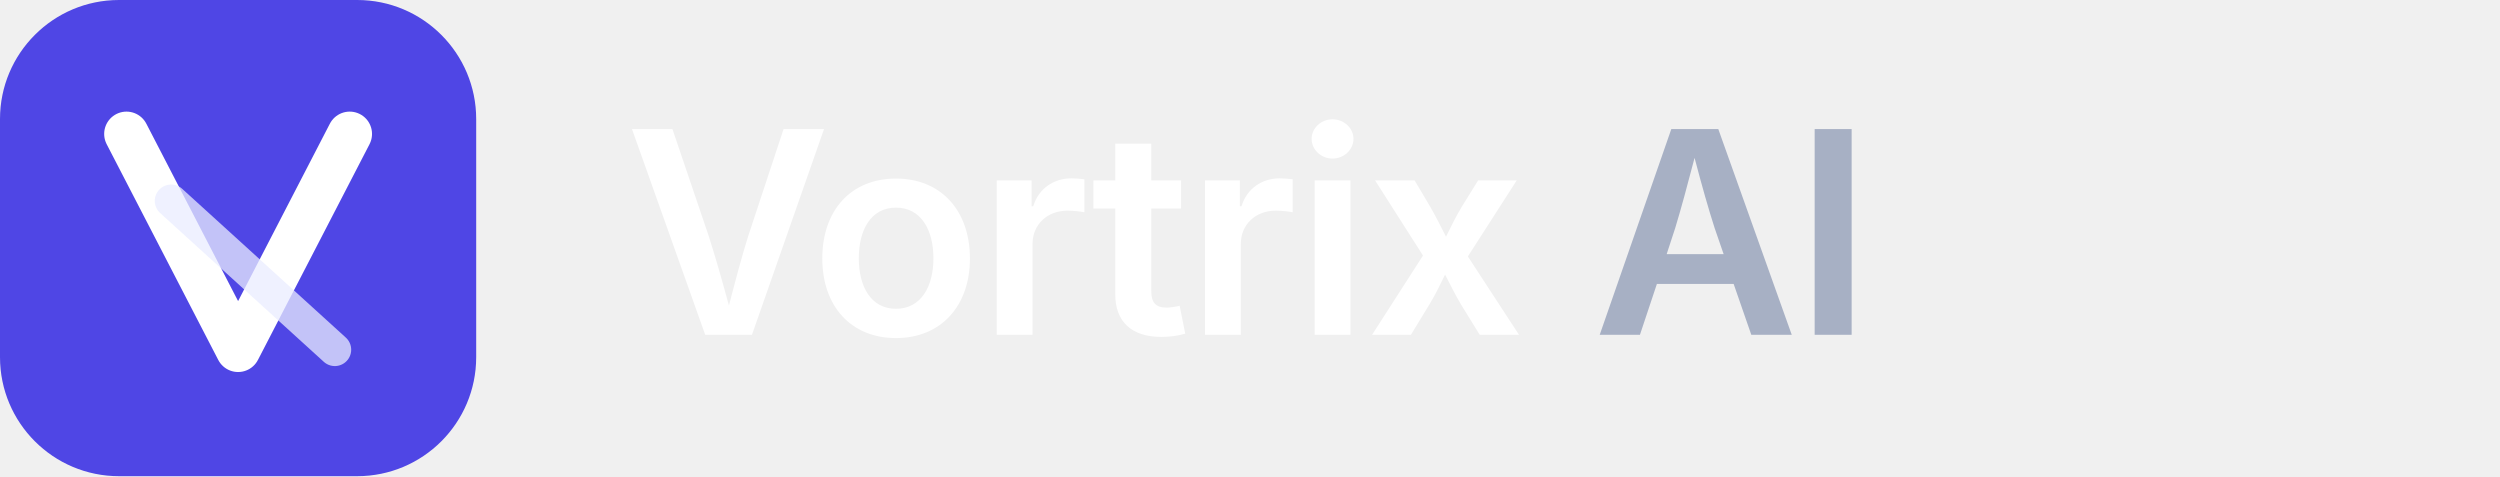
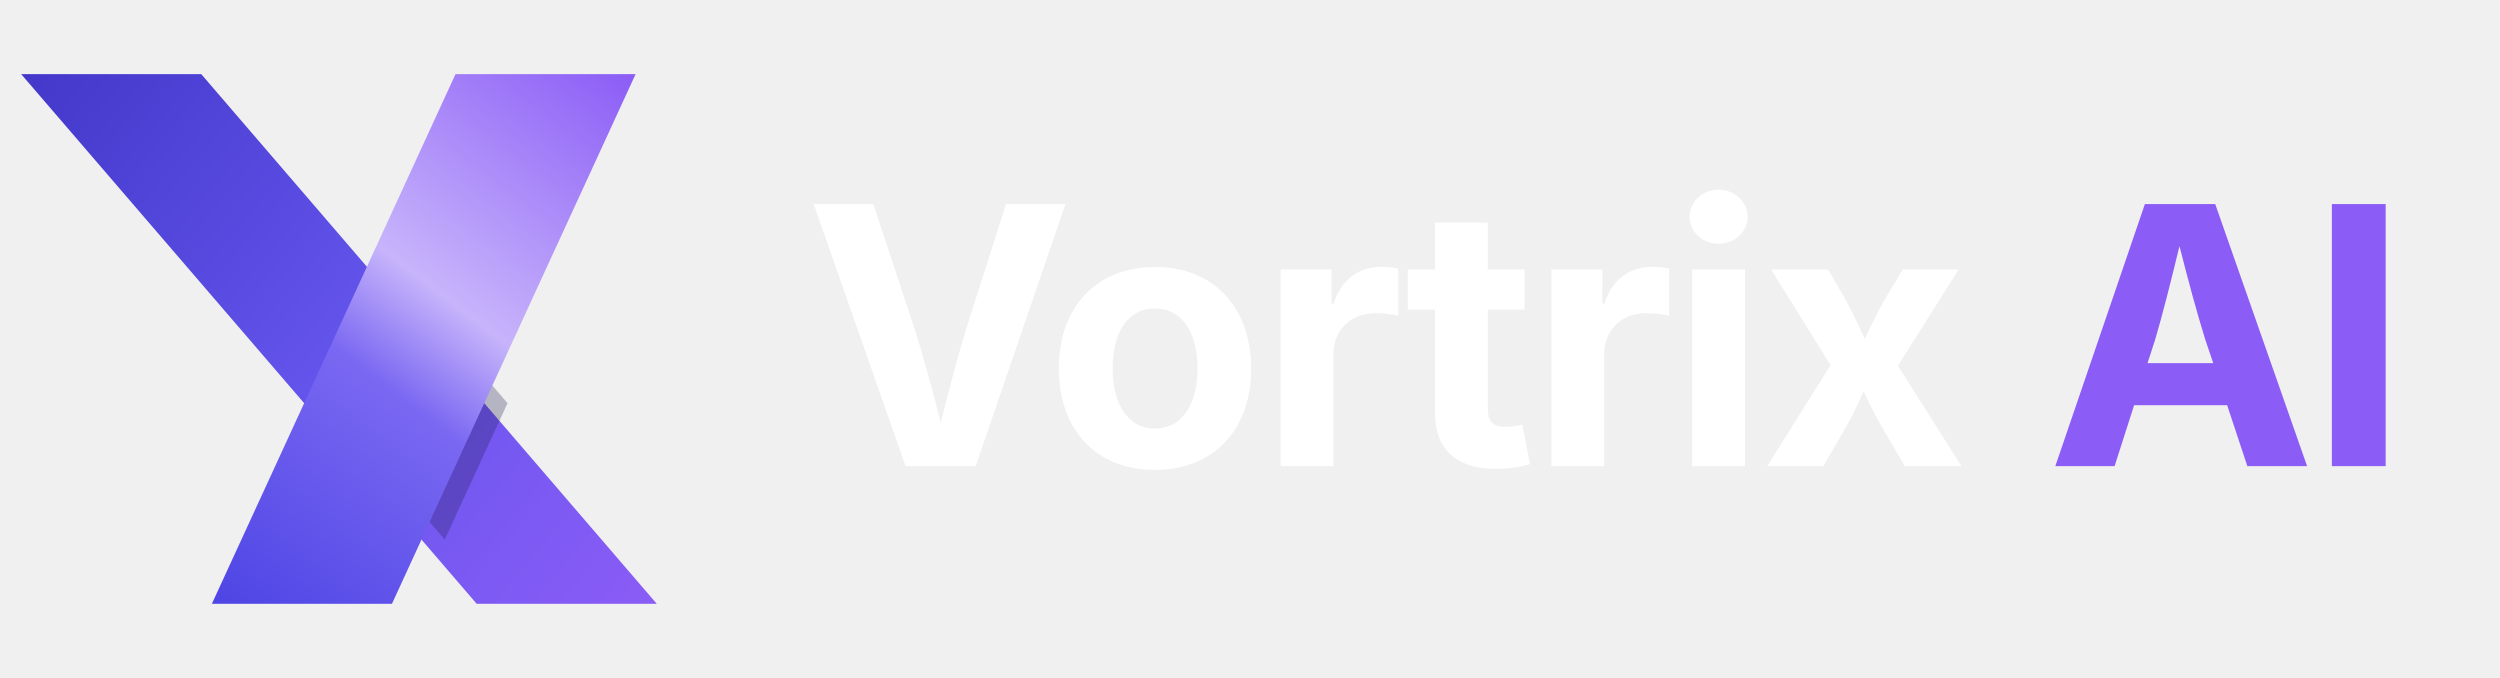
- <svg xmlns="http://www.w3.org/2000/svg" viewBox="0 0 168 32">
-   <rect width="32" height="32" rx="8" fill="#4F46E5" />
-   <path d="M8.5 9 16 23.5 23.5 9" fill="none" stroke="#FFFFFF" stroke-width="3" stroke-linecap="round" stroke-linejoin="round" />
-   <path d="M11.5 13.5 22.5 23.5" fill="none" stroke="#E9ECFF" stroke-opacity="0.75" stroke-width="2.2" stroke-linecap="round" />
-   <text x="42" y="22.5" font-family="Geist, Inter, 'Segoe UI', Arial, sans-serif" font-size="19" font-weight="600" letter-spacing="-0.3" fill="#FFFFFF">Vortrix <tspan fill="#A7B0C4">AI</tspan>
+ <svg xmlns="http://www.w3.org/2000/svg" viewBox="0 0 236 64">
+   <defs>
+     <linearGradient id="b" x1="2" y1="7" x2="62" y2="57" gradientUnits="userSpaceOnUse">
+       <stop offset="0" stop-color="#4338CA" />
+       <stop offset=".55" stop-color="#6656EE" />
+       <stop offset="1" stop-color="#8B5CF6" />
+     </linearGradient>
+     <linearGradient id="f" x1="60" y1="7" x2="22" y2="57" gradientUnits="userSpaceOnUse">
+       <stop offset="0" stop-color="#8B5CF6" />
+       <stop offset=".44" stop-color="#C7B4FB" />
+       <stop offset=".6" stop-color="#7A68F2" />
+       <stop offset="1" stop-color="#4F46E5" />
+     </linearGradient>
+     <clipPath id="c">
+       <path d="M2 7h17L62 57H45Z" />
+     </clipPath>
+   </defs>
+   <path d="M2 7h17L62 57H45Z" fill="url(#b)" />
+   <path d="M43 7h17L37 57H20Z" transform="translate(2.2 0)" fill="#1E1B4B" fill-opacity=".28" clip-path="url(#c)" />
+   <path d="M43 7h17L37 57H20Z" fill="url(#f)" />
+   <text x="76" y="44" font-family="Geist, Inter, 'Segoe UI', Arial, sans-serif" font-size="34" font-weight="700" letter-spacing="-0.7" fill="#FFFFFF">Vortrix <tspan fill="#8B5CF6">AI</tspan>
  </text>
</svg>
